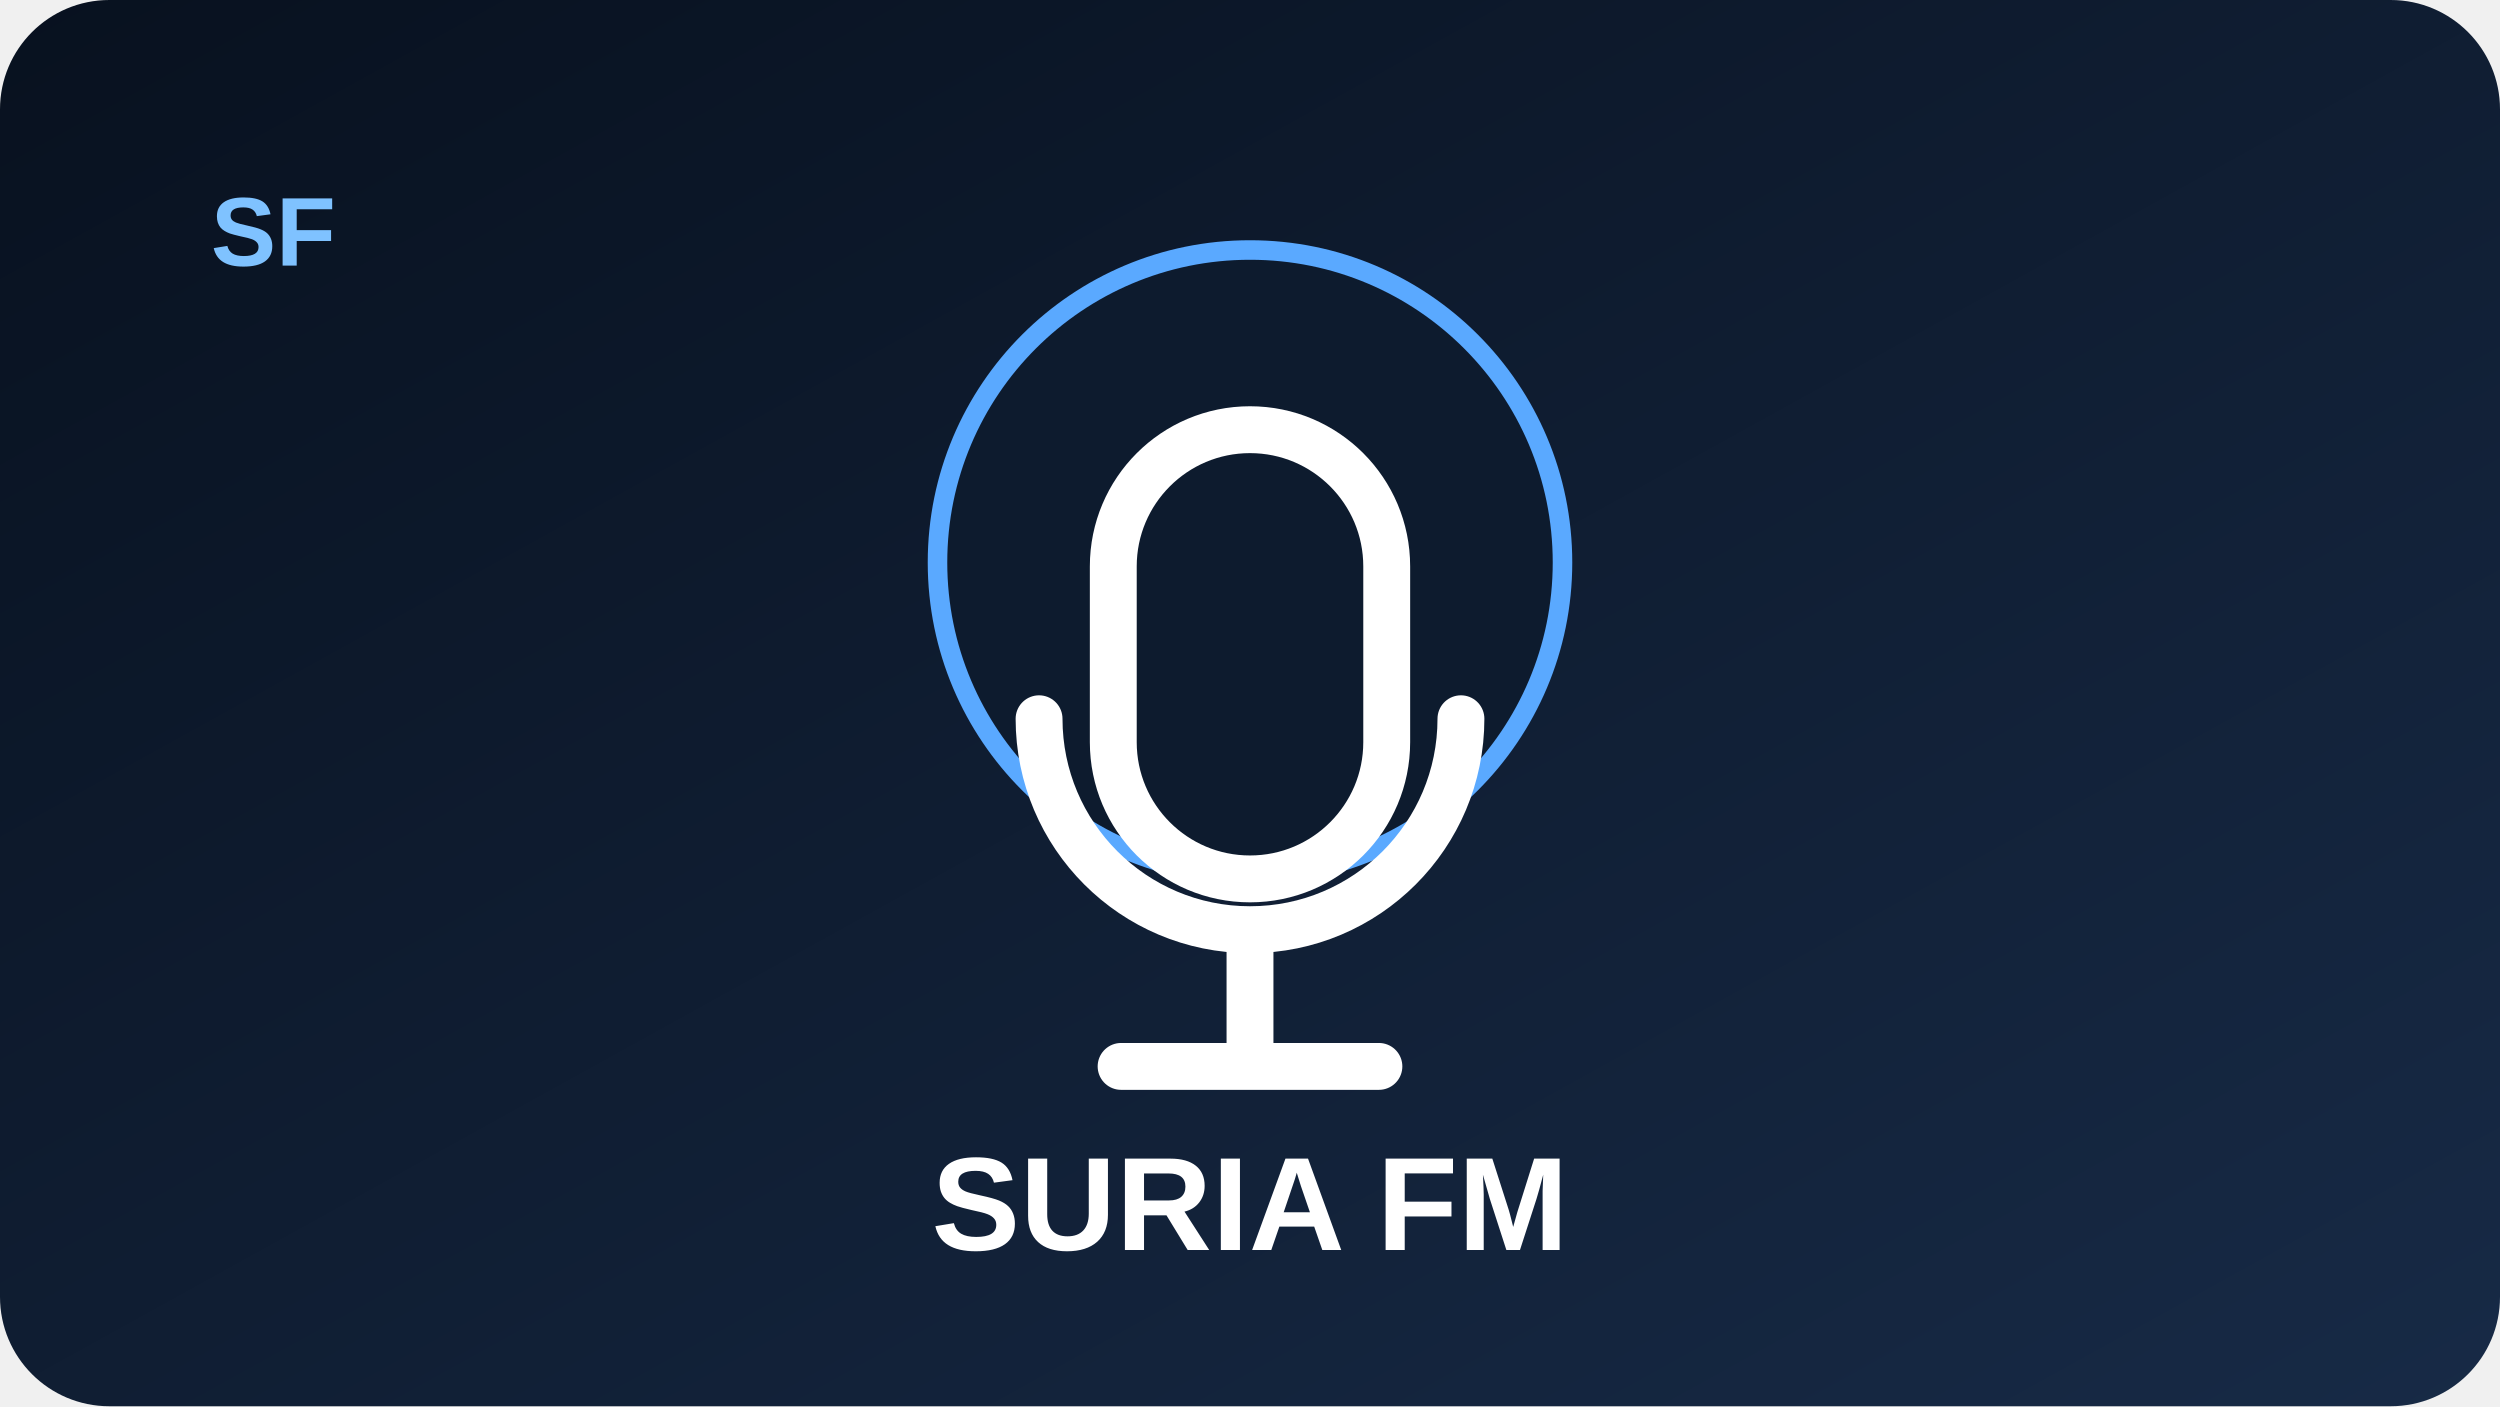
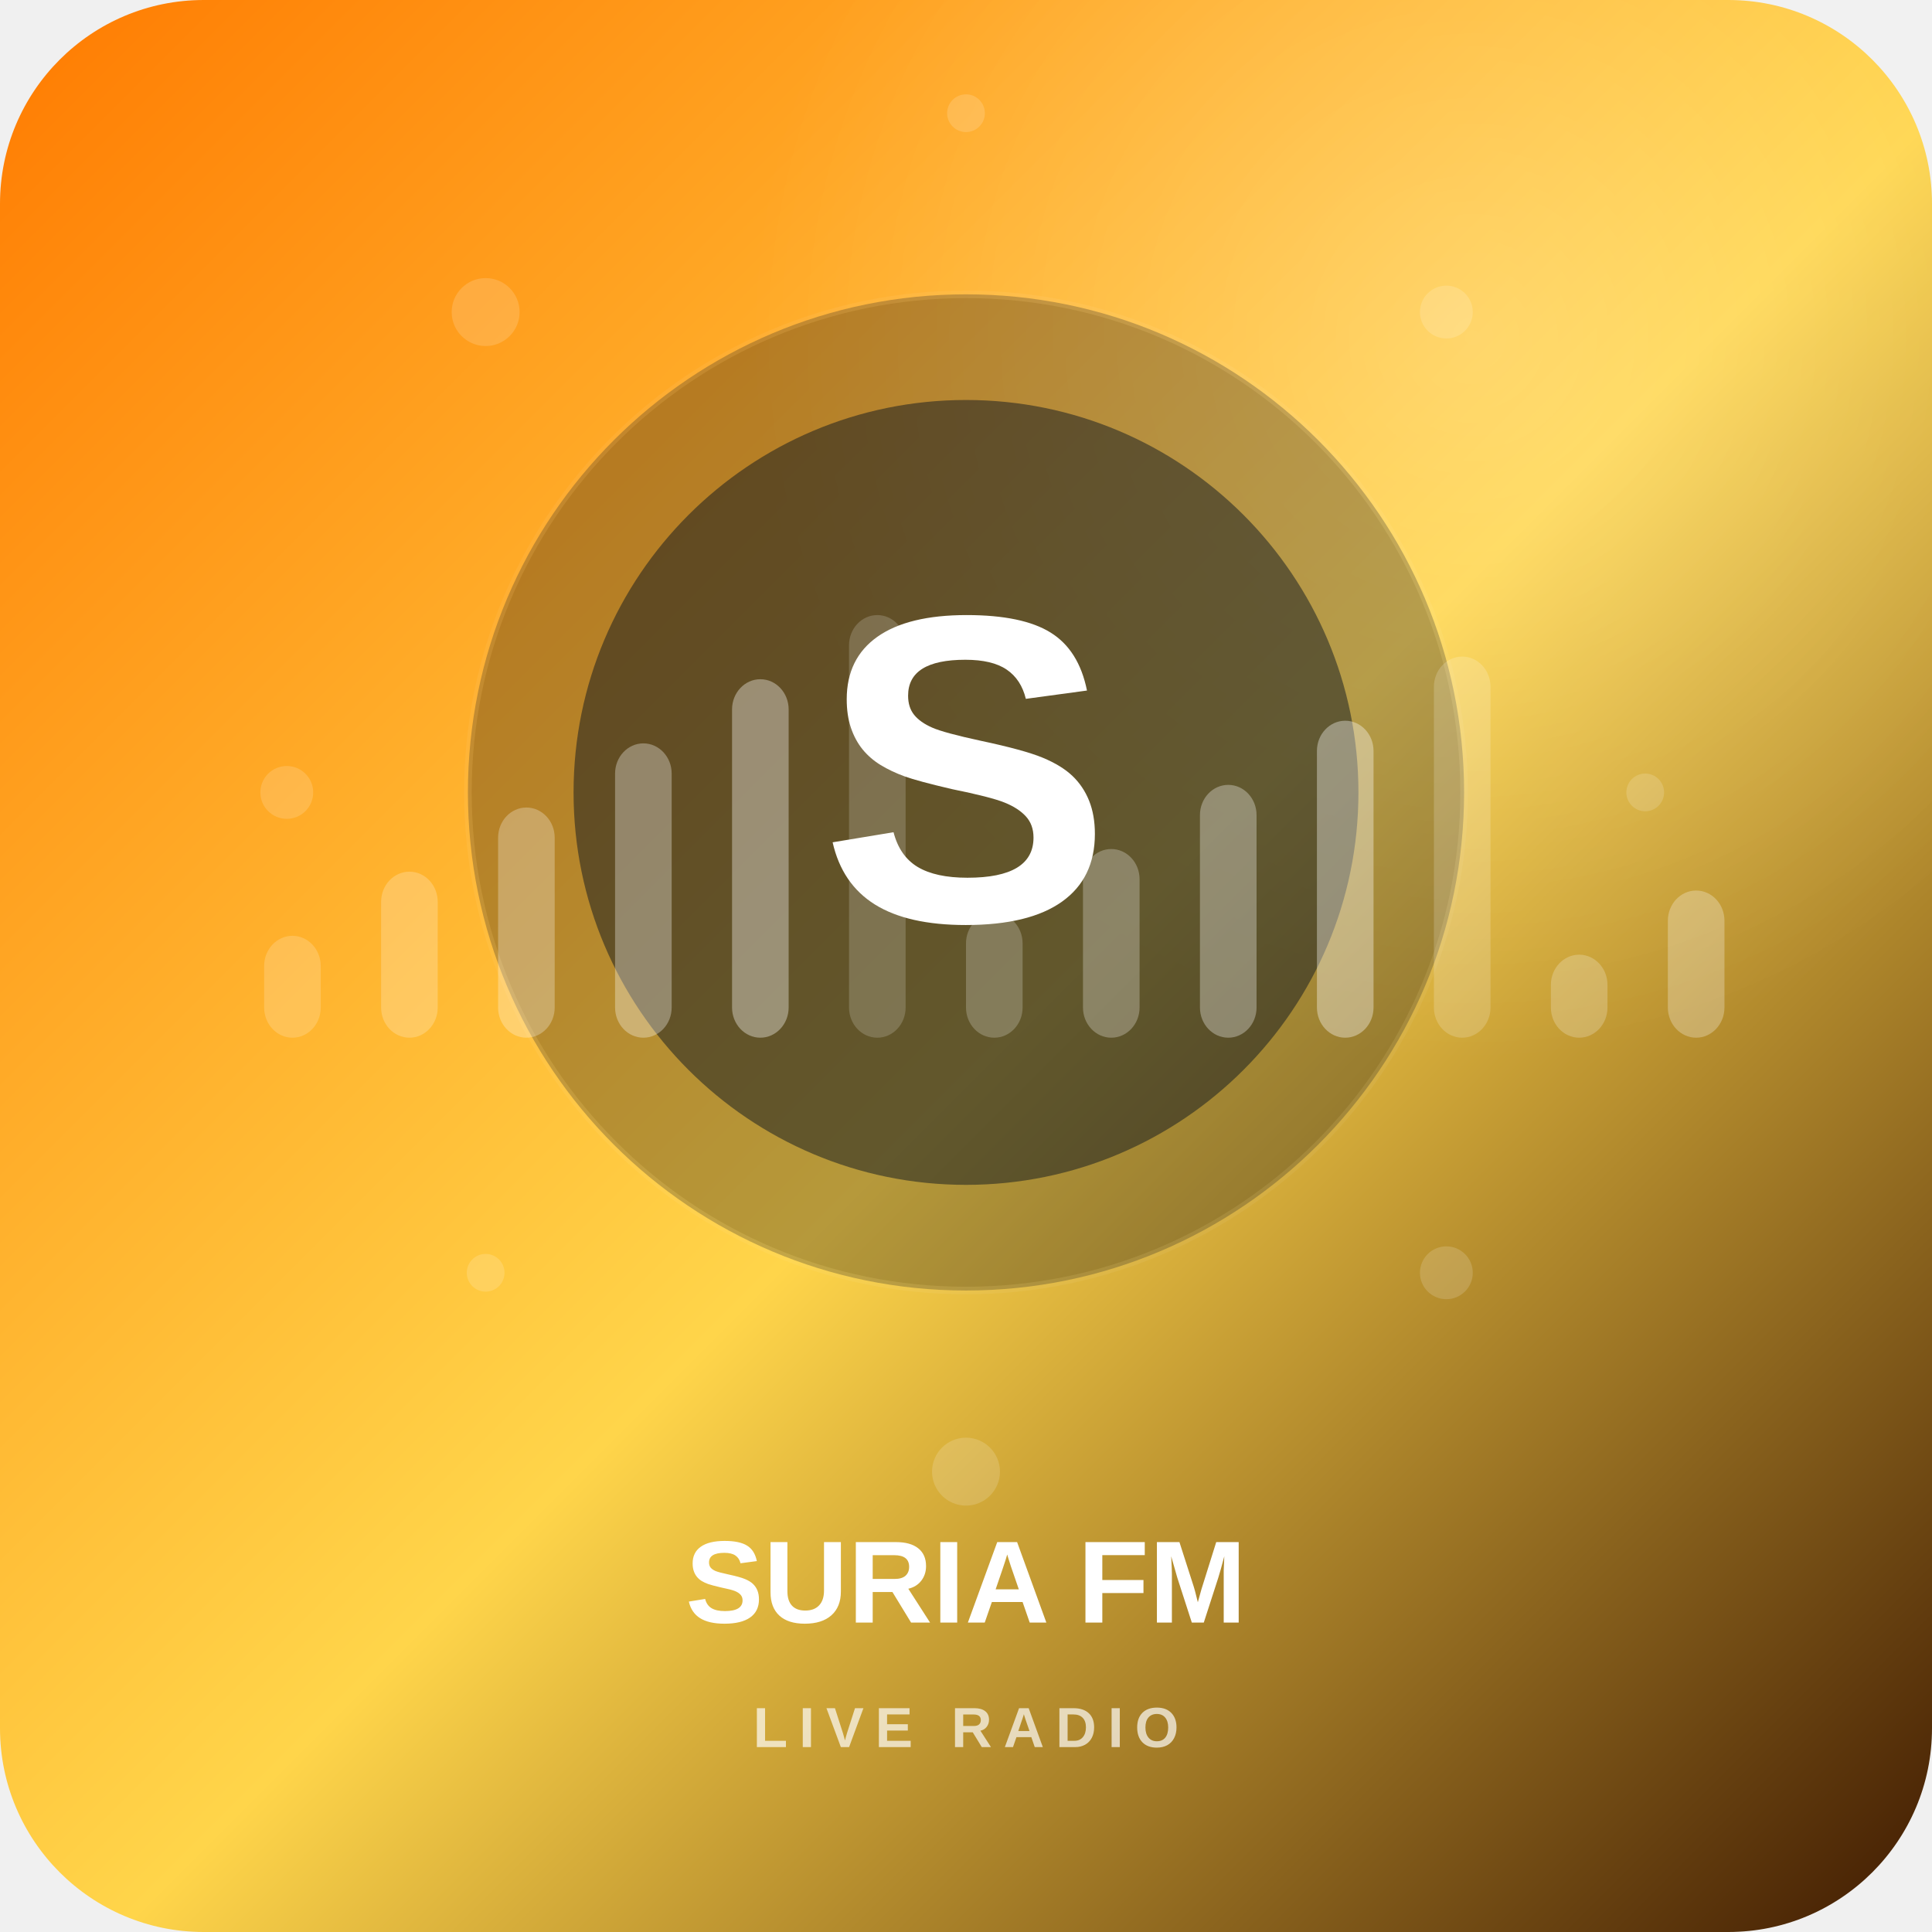
- <svg xmlns="http://www.w3.org/2000/svg" width="640" height="360" viewBox="0 0 640 360">
+ <svg xmlns="http://www.w3.org/2000/svg" width="512" height="512" viewBox="0 0 512 512">
  <defs>
    <linearGradient id="g" x1="0" y1="0" x2="1" y2="1">
-       <stop stop-color="#08111f" />
-       <stop offset="1" stop-color="#172a46" />
+       <stop stop-color="#ff7a00" />
+       <stop offset=".53" stop-color="#ffd54a" />
+       <stop offset="1" stop-color="#3d1800" />
    </linearGradient>
+     <radialGradient id="r">
+       <stop stop-color="#fff" stop-opacity=".22" />
+       <stop offset="1" stop-color="#fff" stop-opacity="0" />
+     </radialGradient>
  </defs>
-   <rect width="640" height="360" rx="28" fill="url(#g)" />
-   <circle cx="320" cy="144" r="80" fill="#0d1b2e" stroke="#5aa9ff" stroke-width="5" />
-   <path d="M285 145a35 35 0 0 1 70 0v45a35 35 0 0 1-70 0z" fill="none" stroke="#ffffff" stroke-width="12" stroke-linecap="round" />
-   <path d="M266 184a54 54 0 0 0 108 0M320 238v35M287 273h66" fill="none" stroke="#ffffff" stroke-width="12" stroke-linecap="round" />
-   <text x="320" y="320" fill="#ffffff" font-family="Arial,Helvetica,sans-serif" font-size="34" font-weight="700" text-anchor="middle">SURIA FM</text>
-   <text x="54" y="68" fill="#7fc2ff" font-family="Arial,Helvetica,sans-serif" font-size="25" font-weight="700">SF</text>
+   <rect width="512" height="512" rx="54" fill="url(#g)" />
+   <circle cx="390" cy="90" r="190" fill="url(#r)" />
+   <circle cx="436.0" cy="210.0" r="5" fill="white" opacity=".16" />
+   <circle cx="383.3" cy="337.3" r="7" fill="white" opacity=".16" />
+   <circle cx="256.0" cy="390.0" r="9" fill="white" opacity=".16" />
+   <circle cx="128.7" cy="337.3" r="5" fill="white" opacity=".16" />
+   <circle cx="76.0" cy="210.0" r="7" fill="white" opacity=".16" />
+   <circle cx="128.7" cy="82.7" r="9" fill="white" opacity=".16" />
+   <circle cx="256.0" cy="30.0" r="5" fill="white" opacity=".16" />
+   <circle cx="383.3" cy="82.7" r="7" fill="white" opacity=".16" />
+   <circle cx="256" cy="210" r="132" fill="#030814" opacity=".29" stroke="#fff" stroke-opacity=".18" stroke-width="2" />
+   <circle cx="256" cy="210" r="104" fill="#07101d" opacity=".48" />
+   <text x="256" y="244" fill="#fff" font-family="Arial,Helvetica,sans-serif" font-size="116" font-weight="900" text-anchor="middle" letter-spacing="-4">S</text>
+   <rect x="70" y="248" width="15" height="27" rx="8" fill="white" opacity="0.18" />
+   <rect x="101" y="231" width="15" height="44" rx="8" fill="white" opacity="0.22" />
+   <rect x="132" y="214" width="15" height="61" rx="8" fill="white" opacity="0.27" />
+   <rect x="163" y="197" width="15" height="78" rx="8" fill="white" opacity="0.32" />
+   <rect x="194" y="180" width="15" height="95" rx="8" fill="white" opacity="0.36" />
+   <rect x="225" y="163" width="15" height="112" rx="8" fill="white" opacity="0.18" />
+   <rect x="256" y="242" width="15" height="33" rx="8" fill="white" opacity="0.22" />
+   <rect x="287" y="225" width="15" height="50" rx="8" fill="white" opacity="0.27" />
+   <rect x="318" y="208" width="15" height="67" rx="8" fill="white" opacity="0.32" />
+   <rect x="349" y="191" width="15" height="84" rx="8" fill="white" opacity="0.36" />
+   <rect x="380" y="174" width="15" height="101" rx="8" fill="white" opacity="0.18" />
+   <rect x="411" y="253" width="15" height="22" rx="8" fill="white" opacity="0.22" />
+   <rect x="442" y="236" width="15" height="39" rx="8" fill="white" opacity="0.27" />
+   <text x="256" y="430" fill="#fff" font-family="Arial,Helvetica,sans-serif" font-size="31" font-weight="900" text-anchor="middle">SURIA FM</text>
+   <text x="256" y="463" fill="#fff" opacity=".68" font-family="Arial,Helvetica,sans-serif" font-size="15" font-weight="700" text-anchor="middle" letter-spacing="3">LIVE RADIO</text>
</svg>
